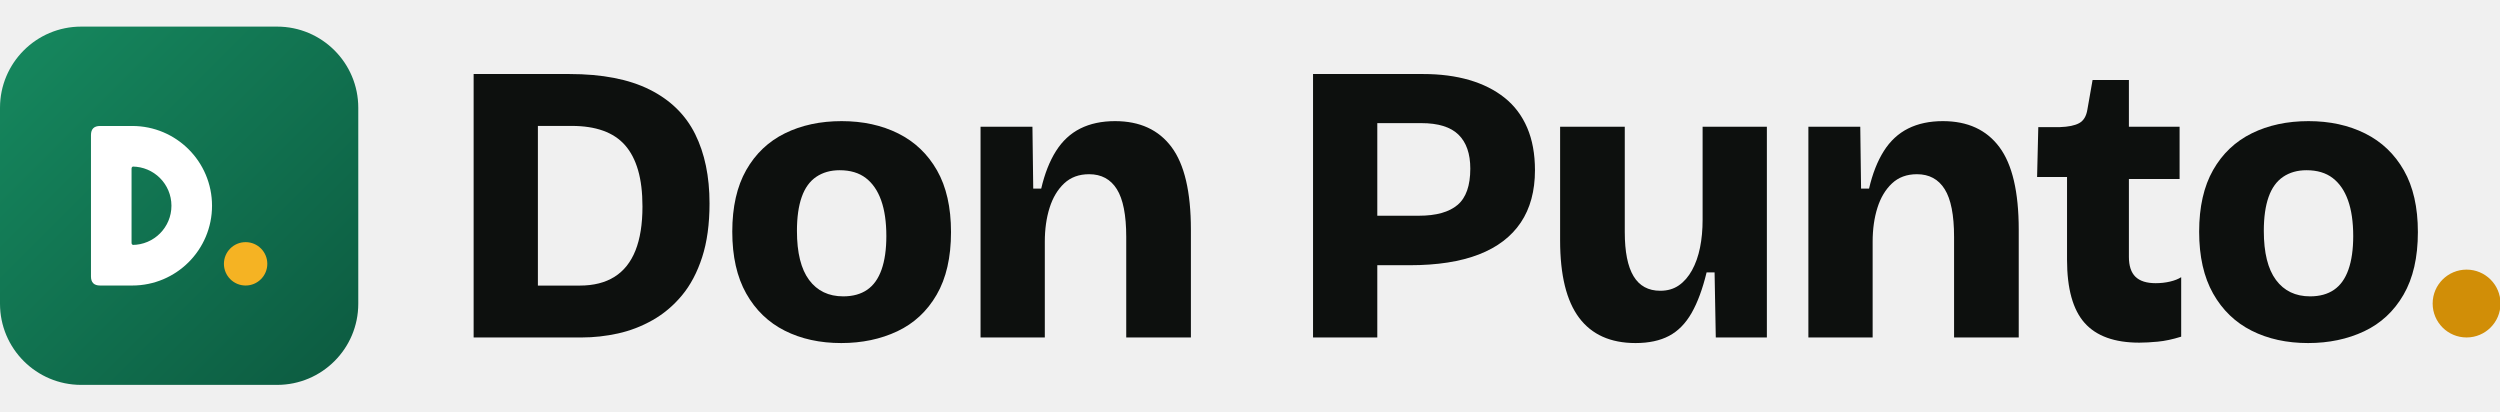
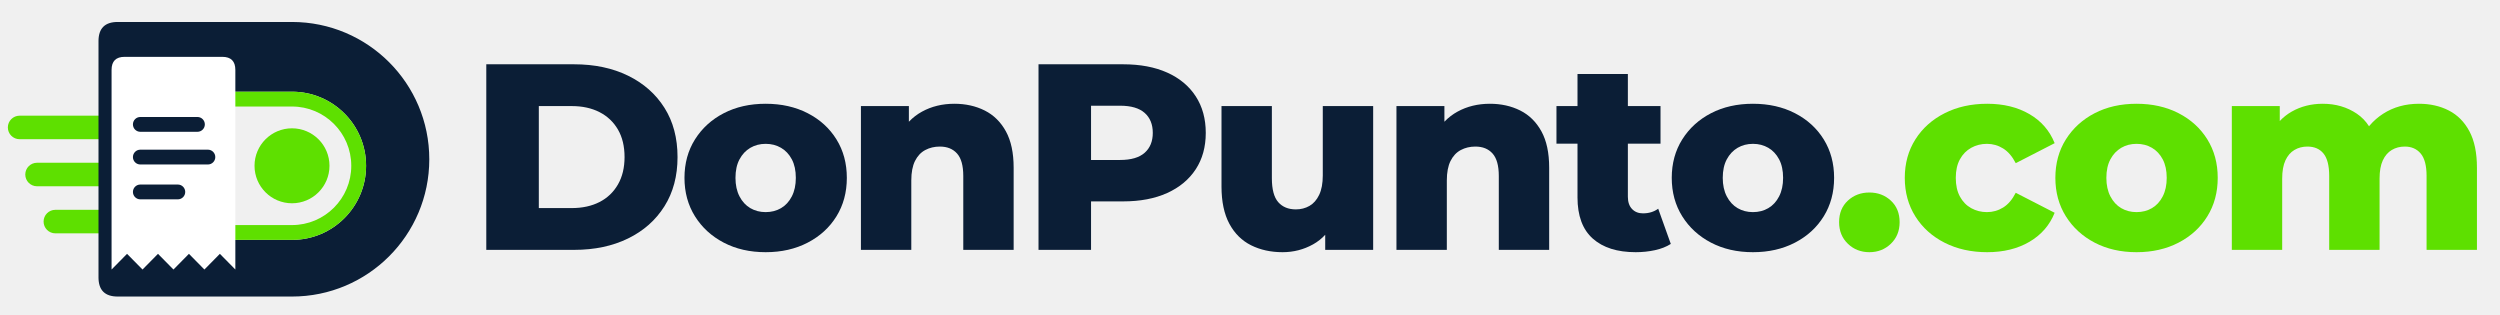
- <svg xmlns="http://www.w3.org/2000/svg" viewBox="0 0 1879 309">
-   <g transform="translate(0,20.00) scale(0.26297)">
-     <defs>
-       <linearGradient id="g" x1="0" y1="0" x2="1" y2="1">
-         <stop offset="0" stop-color="#16895F" />
-         <stop offset="1" stop-color="#0C5A40" />
-       </linearGradient>
-     </defs>
-     <rect width="1024" height="1024" rx="232" fill="url(#g)" />
-     <path fill-rule="evenodd" d="M286.00,284.00 L378.00,284.00 A228.00,228.00 0 0 1 378.00,740.00 L286.00,740.00 Q260.00,740.00 260.00,714.00 L260.00,310.00 Q260.00,284.00 286.00,284.00 Z M382.00,400.00 L378.00,400.00 A112.00,112.00 0 0 1 378.00,624.00 L382.00,624.00 Q376.00,624.00 376.00,618.00 L376.00,406.00 Q376.00,400.00 382.00,400.00 Z" fill="#FFFFFF" />
-     <circle cx="702.00" cy="678.00" r="62.00" fill="#F5B323" />
+ <svg xmlns="http://www.w3.org/2000/svg" viewBox="0 0 2829 356">
+   <g transform="translate(0.00,15.00) scale(0.49318)">
+     <rect x="18" y="235" width="282" height="54" rx="27" fill="#5EE000" />
+     <rect x="58" y="343" width="242" height="54" rx="27" fill="#5EE000" />
+     <rect x="100" y="451" width="200" height="54" rx="27" fill="#5EE000" />
+     <path fill-rule="evenodd" d="M270,20 L670,20 A315.0,315.0 0 0 1 670,650 L270,650 Q226,650 226,606 L226,64 Q226,20 270,20 Z M300,180 L670,180 A170.0,170.0 0 0 1 670,520 L300,520 Q300,520 300,520 L300,180 Q300,180 300,180 Z" fill="#0B1E36" />
+     <path fill-rule="evenodd" d="M300,180 L670,180 A170.0,170.0 0 0 1 670,520 L300,520 Q300,520 300,520 L300,180 Q300,180 300,180 Z M300,214 L670,214 A136.0,136.0 0 0 1 670,486 L300,486 Q300,486 300,486 L300,214 Q300,214 300,214 Z" fill="#5EE000" />
+     <circle cx="670" cy="350" r="86" fill="#5EE000" />
+     <path d="M256,130 Q256,100 286,100 L510,100 Q540,100 540,130 L540,588 L504.5,552 L469.0,588 L433.5,552 L398.0,588 L362.5,552 L327.0,588 L291.5,552 L256.0,588 Z" fill="#FFFFFF" />
+     <rect x="305" y="238" width="165" height="34" rx="17" fill="#0B1E36" />
+     <rect x="305" y="313" width="189" height="34" rx="17" fill="#0B1E36" />
+     <rect x="305" y="393" width="120" height="34" rx="17" fill="#0B1E36" />
  </g>
-   <path transform="translate(335.28,253.64) scale(0.3,-0.3)" d="M144 0V130H335Q387 130 422.0 152.0Q457 174 474.5 218.0Q492 262 492 328Q492 381 481.0 419.0Q470 457 448.5 481.5Q427 506 393.5 518.0Q360 530 315 530H144V660H309Q432 660 510.0 621.0Q588 582 624.0 509.5Q660 437 660 336Q660 258 641.5 201.0Q623 144 591.0 105.5Q559 67 517.5 43.5Q476 20 430.5 10.0Q385 0 340 0ZM69 0V660H230V0Z" fill="#0D100E" />
-   <path transform="translate(540.78,253.64) scale(0.3,-0.3)" d="M305 -14Q225 -14 163.5 17.0Q102 48 67.0 110.0Q32 172 32 265Q32 358 67.0 419.5Q102 481 164.0 511.5Q226 542 306 542Q386 542 448.0 511.0Q510 480 545.0 418.5Q580 357 580 264Q580 169 544.0 107.0Q508 45 445.5 15.5Q383 -14 305 -14ZM310 103Q346 103 370.0 119.5Q394 136 406.0 170.0Q418 204 418 254Q418 307 405.0 343.5Q392 380 366.5 399.5Q341 419 301 419Q267 419 242.5 402.5Q218 386 206.0 352.0Q194 318 194 267Q194 185 224.5 144.0Q255 103 310 103Z" fill="#0D100E" />
-   <path transform="translate(718.38,253.64) scale(0.3,-0.3)" d="M62 0V318V528H192L194 373H214Q227 429 251.0 467.0Q275 505 312.0 523.5Q349 542 399 542Q492 542 540.5 477.0Q589 412 589 270V0H427V252Q427 334 403.5 371.5Q380 409 334 409Q296 409 271.5 386.0Q247 363 235.0 325.0Q223 287 223 240V0Z" fill="#0D100E" />
-   <path transform="translate(966.18,253.64) scale(0.3,-0.3)" d="M187 181V305H334Q399 305 431.0 332.0Q463 359 463 423Q463 479 433.5 508.0Q404 537 340 537H187V660H345Q409 660 460.5 645.0Q512 630 549.0 600.5Q586 571 605.5 525.5Q625 480 625 419Q625 341 589.5 288.0Q554 235 484.5 208.0Q415 181 311 181ZM69 0V660H230V0Z" fill="#0D100E" />
-   <path transform="translate(1156.38,253.64) scale(0.3,-0.3)" d="M243 -14Q149 -14 101.5 49.5Q54 113 54 243V528H216V264Q216 190 238.0 153.5Q260 117 305 117Q332 117 351.5 130.5Q371 144 384.5 168.5Q398 193 404.5 225.0Q411 257 411 295V528H572V214V0H444L441 163H421Q406 101 383.5 61.5Q361 22 327.0 4.0Q293 -14 243 -14Z" fill="#0D100E" />
-   <path transform="translate(1340.58,253.64) scale(0.3,-0.3)" d="M62 0V318V528H192L194 373H214Q227 429 251.0 467.0Q275 505 312.0 523.5Q349 542 399 542Q492 542 540.5 477.0Q589 412 589 270V0H427V252Q427 334 403.5 371.5Q380 409 334 409Q296 409 271.5 386.0Q247 363 235.0 325.0Q223 287 223 240V0Z" fill="#0D100E" />
-   <path transform="translate(1527.48,253.64) scale(0.3,-0.3)" d="M268 -13Q175 -13 131.0 36.5Q87 86 87 195V402H12L15 527H69Q101 528 117.5 537.0Q134 546 138 571L151 645H242V528H369V397H242V202Q242 168 258.5 152.0Q275 136 309 136Q328 136 345.0 140.0Q362 144 373 151V2Q341 -8 314.5 -10.5Q288 -13 268 -13Z" fill="#0D100E" />
-   <path transform="translate(1643.28,253.64) scale(0.3,-0.3)" d="M305 -14Q225 -14 163.5 17.0Q102 48 67.0 110.0Q32 172 32 265Q32 358 67.0 419.5Q102 481 164.0 511.5Q226 542 306 542Q386 542 448.0 511.0Q510 480 545.0 418.5Q580 357 580 264Q580 169 544.0 107.0Q508 45 445.5 15.5Q383 -14 305 -14ZM310 103Q346 103 370.0 119.5Q394 136 406.0 170.0Q418 204 418 254Q418 307 405.0 343.5Q392 380 366.5 399.5Q341 419 301 419Q267 419 242.5 402.5Q218 386 206.0 352.0Q194 318 194 267Q194 185 224.5 144.0Q255 103 310 103Z" fill="#0D100E" />
-   <circle cx="1853.88" cy="228.14" r="25.50" fill="#D18E07" />
+   <path transform="translate(529.18,282.75) scale(0.3,-0.3)" d="M70.344 0V700H401.379Q517.138 700 605.052 657.035Q692.966 614.069 742.345 535.914Q791.725 457.759 791.725 350Q791.725 242.931 742.345 164.431Q692.966 85.931 605.052 42.965Q517.138 0 401.379 0ZM268.485 157.623H392.621Q452.861 157.623 497.498 180.502Q542.136 203.381 567.015 246.777Q591.894 290.173 591.894 350Q591.894 410.827 567.015 453.723Q542.136 496.619 497.498 519.498Q452.861 542.377 392.621 542.377H268.485Z" fill="#0B1E36" />
+   <path transform="translate(766.48,282.75) scale(0.3,-0.3)" d="M333.104 -8.759Q243.964 -8.759 175.033 27.276Q106.103 63.31 66.5 126.593Q26.896 189.875 26.896 271.57Q26.896 353.586 66.558 416.669Q106.219 479.752 175.024 515.428Q243.828 551.104 333.104 551.104Q422.38 551.104 491.702 515.448Q561.023 479.792 600.168 416.744Q639.312 353.697 639.312 271.566Q639.312 189.759 600.208 126.535Q561.105 63.31 491.667 27.276Q422.23 -8.759 333.104 -8.759ZM333.104 142.416Q365.552 142.416 391.137 157.364Q416.723 172.312 431.826 201.622Q446.929 230.932 446.929 271.557Q446.929 313.103 431.826 341.568Q416.723 370.033 391.137 384.981Q365.552 399.929 333.259 399.929Q300.967 399.929 275.381 384.981Q249.795 370.033 234.537 341.568Q219.278 313.103 219.278 271.557Q219.278 230.932 234.537 201.622Q249.795 172.312 275.359 157.364Q300.923 142.416 333.104 142.416Z" fill="#0B1E36" />
+   <path transform="translate(955.78,282.75) scale(0.3,-0.3)" d="M61.482 0V542.345H242.347V387.931L207.105 433.31Q237.553 491.586 291.743 521.345Q345.932 551.104 413.863 551.104Q477.484 551.104 528.174 525.759Q578.863 500.414 608.208 447.19Q637.553 393.966 637.553 309.828V0H447.55V278.896Q447.55 337.033 424.119 363.343Q400.689 389.653 359.138 389.653Q328.69 389.653 304.07 376.516Q279.45 363.378 265.467 335.344Q251.485 307.31 251.485 261.655V0Z" fill="#0B1E36" />
+   <path transform="translate(1154.08,282.75) scale(0.3,-0.3)" d="M70.344 0V700H389.656Q485.794 700 555.587 668.776Q625.38 637.552 663.294 579.293Q701.208 521.034 701.208 441.275Q701.208 361.827 663.294 303.913Q625.38 245.999 555.587 214.43Q485.794 182.861 389.656 182.861H180.242L268.485 269.276V0ZM268.485 247.621 180.242 339.105H378.069Q440.102 339.105 470.74 366.225Q501.377 393.345 501.377 441.275Q501.377 489.516 470.74 516.636Q440.102 543.756 378.069 543.756H180.242L268.485 635.241Z" fill="#0B1E36" />
+   <path transform="translate(1364.68,282.75) scale(0.3,-0.3)" d="M288.861 -8.759Q222.62 -8.759 170.275 17.276Q117.93 43.31 88.241 98.414Q58.551 153.517 58.551 239.414V542.345H248.554V270.346Q248.554 207.381 272.519 180.036Q296.484 152.692 339.104 152.692Q367.483 152.692 390.413 165.83Q413.344 178.967 426.981 207.502Q440.619 236.036 440.619 280.69V542.345H630.622V0H449.757V153.035L484.999 109.725Q456.62 50.069 403.741 20.655Q350.861 -8.759 288.861 -8.759Z" fill="#0B1E36" />
+   <path transform="translate(1561.78,282.75) scale(0.3,-0.3)" d="M61.482 0V542.345H242.347V387.931L207.105 433.31Q237.553 491.586 291.743 521.345Q345.932 551.104 413.863 551.104Q477.484 551.104 528.174 525.759Q578.863 500.414 608.208 447.19Q637.553 393.966 637.553 309.828V0H447.55V278.896Q447.55 337.033 424.119 363.343Q400.689 389.653 359.138 389.653Q328.69 389.653 304.07 376.516Q279.45 363.378 265.467 335.344Q251.485 307.31 251.485 261.655V0Z" fill="#0B1E36" />
+   <path transform="translate(1760.08,282.75) scale(0.3,-0.3)" d="M302.829 -8.759Q198.828 -8.759 141.103 42.483Q83.379 93.725 83.379 198.036V663.483H273.382V200.346Q273.382 170.691 289.054 154.209Q304.726 137.726 330.312 137.726Q363.656 137.726 387.829 155.209L435.312 22.414Q410.553 6.483 375.605 -1.138Q340.656 -8.759 302.829 -8.759ZM4.034 400.619V542.345H396.553V400.619Z" fill="#0B1E36" />
+   <path transform="translate(1883.68,282.75) scale(0.3,-0.3)" d="M333.104 -8.759Q243.964 -8.759 175.033 27.276Q106.103 63.31 66.5 126.593Q26.896 189.875 26.896 271.57Q26.896 353.586 66.558 416.669Q106.219 479.752 175.024 515.428Q243.828 551.104 333.104 551.104Q422.38 551.104 491.702 515.448Q561.023 479.792 600.168 416.744Q639.312 353.697 639.312 271.566Q639.312 189.759 600.208 126.535Q561.105 63.31 491.667 27.276Q422.23 -8.759 333.104 -8.759ZM333.104 142.416Q365.552 142.416 391.137 157.364Q416.723 172.312 431.826 201.622Q446.929 230.932 446.929 271.557Q446.929 313.103 431.826 341.568Q416.723 370.033 391.137 384.981Q365.552 399.929 333.259 399.929Q300.967 399.929 275.381 384.981Q249.795 370.033 234.537 341.568Q219.278 313.103 219.278 271.557Q219.278 230.932 234.537 201.622Q249.795 172.312 275.359 157.364Q300.923 142.416 333.104 142.416Z" fill="#0B1E36" />
+   <path transform="translate(2072.98,282.75) scale(0.3,-0.3)" d="M141.449 -8.759Q93.207 -8.759 60.172 23.086Q27.137 54.932 27.137 104.484Q27.137 155.036 60.172 185.692Q93.207 216.347 141.449 216.347Q189.381 216.347 222.416 185.692Q255.451 155.036 255.451 104.484Q255.451 54.932 222.416 23.086Q189.381 -8.759 141.449 -8.759Z" fill="#5EE000" />
+   <path transform="translate(2147.38,282.75) scale(0.3,-0.3)" d="M337.794 -8.759Q247.517 -8.759 177.155 26.931Q106.793 62.621 66.844 126.19Q26.896 189.759 26.896 271.517Q26.896 353.586 66.844 416.656Q106.793 479.725 177.155 515.414Q247.517 551.104 337.794 551.104Q430.036 551.104 497.002 512.138Q563.967 473.172 592.209 402.448L445.448 326.998Q425.965 364.998 397.896 382.464Q369.828 399.929 336.794 399.929Q304.346 399.929 277.415 384.981Q250.485 370.033 234.882 341.568Q219.278 313.103 219.278 271.517Q219.278 229.932 234.882 201.122Q250.485 172.312 277.415 157.364Q304.346 142.416 336.794 142.416Q369.828 142.416 397.896 159.726Q425.965 177.036 445.448 215.347L592.209 139.898Q563.967 69.483 497.002 30.362Q430.036 -8.759 337.794 -8.759Z" fill="#5EE000" />
+   <path transform="translate(2317.78,282.75) scale(0.3,-0.3)" d="M333.104 -8.759Q243.964 -8.759 175.033 27.276Q106.103 63.31 66.5 126.593Q26.896 189.875 26.896 271.57Q26.896 353.586 66.558 416.669Q106.219 479.752 175.024 515.428Q243.828 551.104 333.104 551.104Q422.38 551.104 491.702 515.448Q561.023 479.792 600.168 416.744Q639.312 353.697 639.312 271.566Q639.312 189.759 600.208 126.535Q561.105 63.31 491.667 27.276Q422.23 -8.759 333.104 -8.759ZM333.104 142.416Q365.552 142.416 391.137 157.364Q416.723 172.312 431.826 201.622Q446.929 230.932 446.929 271.557Q446.929 313.103 431.826 341.568Q416.723 370.033 391.137 384.981Q365.552 399.929 333.259 399.929Q300.967 399.929 275.381 384.981Q249.795 370.033 234.537 341.568Q219.278 313.103 219.278 271.557Q219.278 230.932 234.537 201.622Q249.795 172.312 275.359 157.364Q300.923 142.416 333.104 142.416Z" fill="#5EE000" />
+   <path transform="translate(2507.08,282.75) scale(0.3,-0.3)" d="M61.482 0V542.345H242.347V390.621L206.415 434Q235.863 492.276 287.708 521.69Q339.553 551.104 404.484 551.104Q477.415 551.104 532.915 513.759Q588.415 476.414 607.105 397.276L545.242 410.448Q573.69 475.656 632.121 513.38Q690.552 551.104 767.483 551.104Q830.414 551.104 879.914 525.759Q929.414 500.414 957.759 447.19Q986.104 393.966 986.104 309.828V0H796.101V278.896Q796.101 337.033 773.981 363.343Q751.86 389.653 713.999 389.653Q686.552 389.653 664.966 376.86Q643.38 364.068 631.087 337.758Q618.794 311.448 618.794 268.552V0H428.791V278.896Q428.791 337.033 407.361 363.343Q385.93 389.653 346.69 389.653Q319.242 389.653 297.656 376.86Q276.071 364.068 263.778 337.758Q251.485 311.448 251.485 268.552V0Z" fill="#5EE000" />
</svg>
